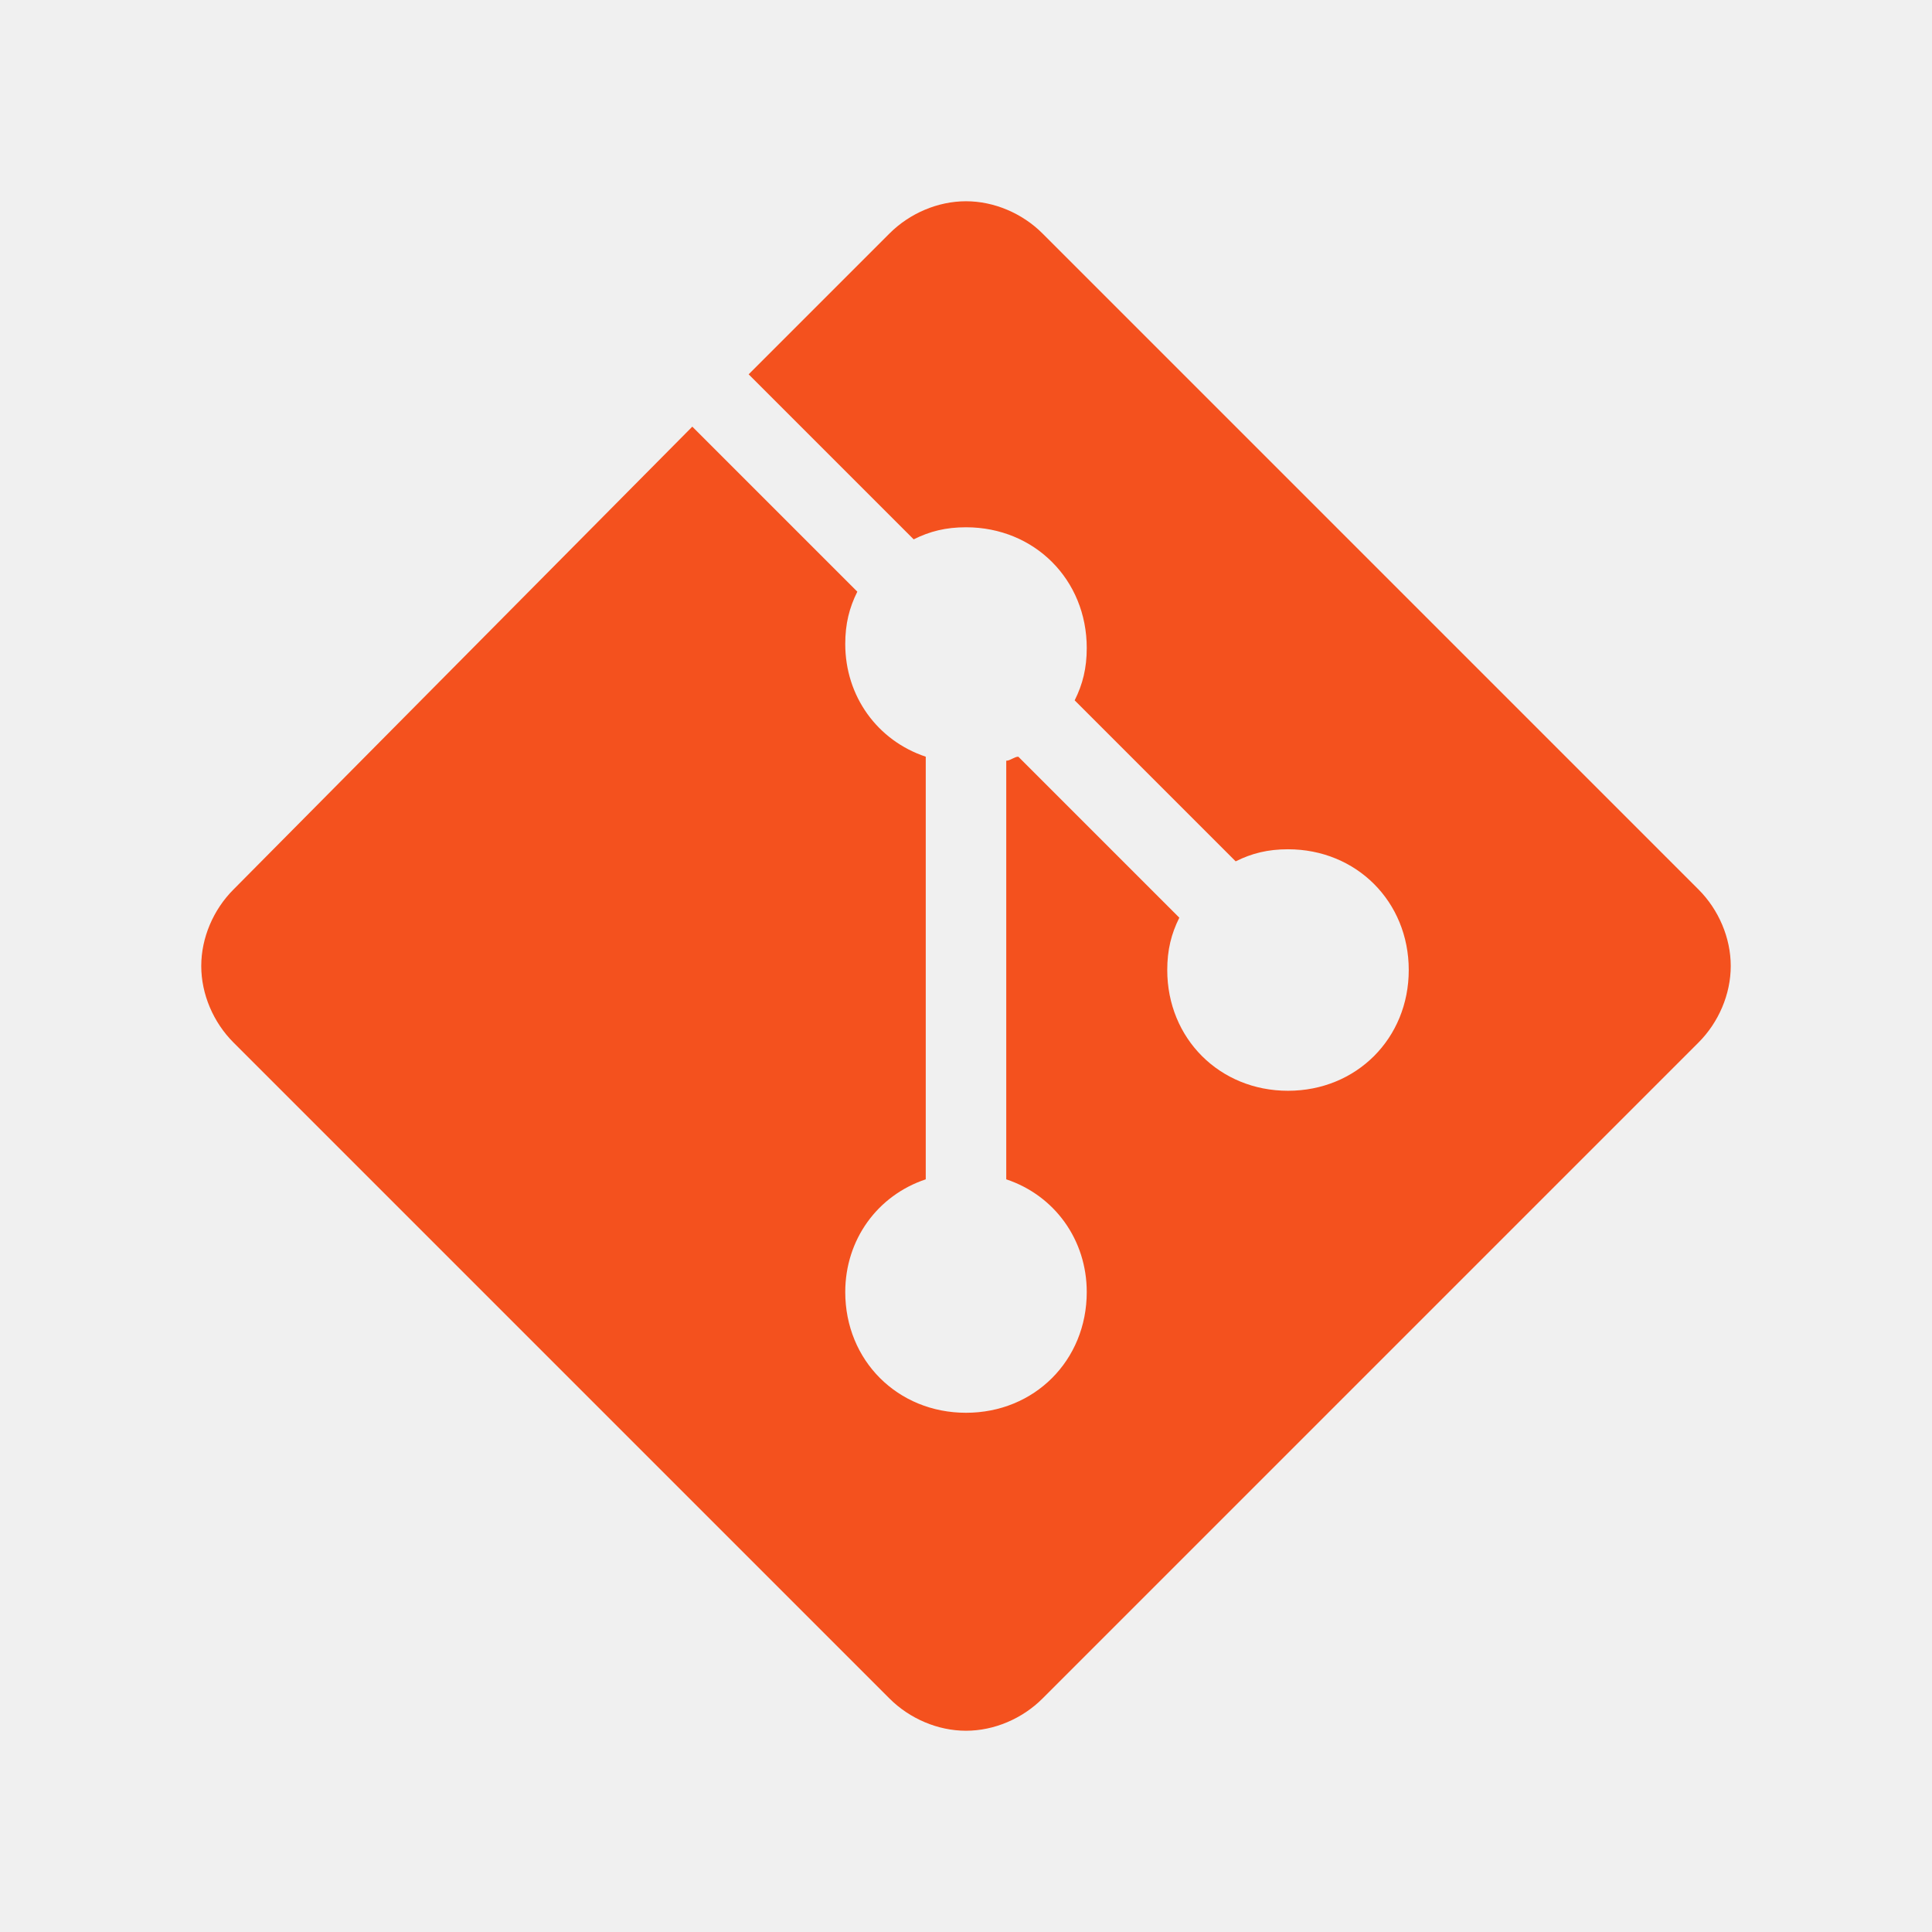
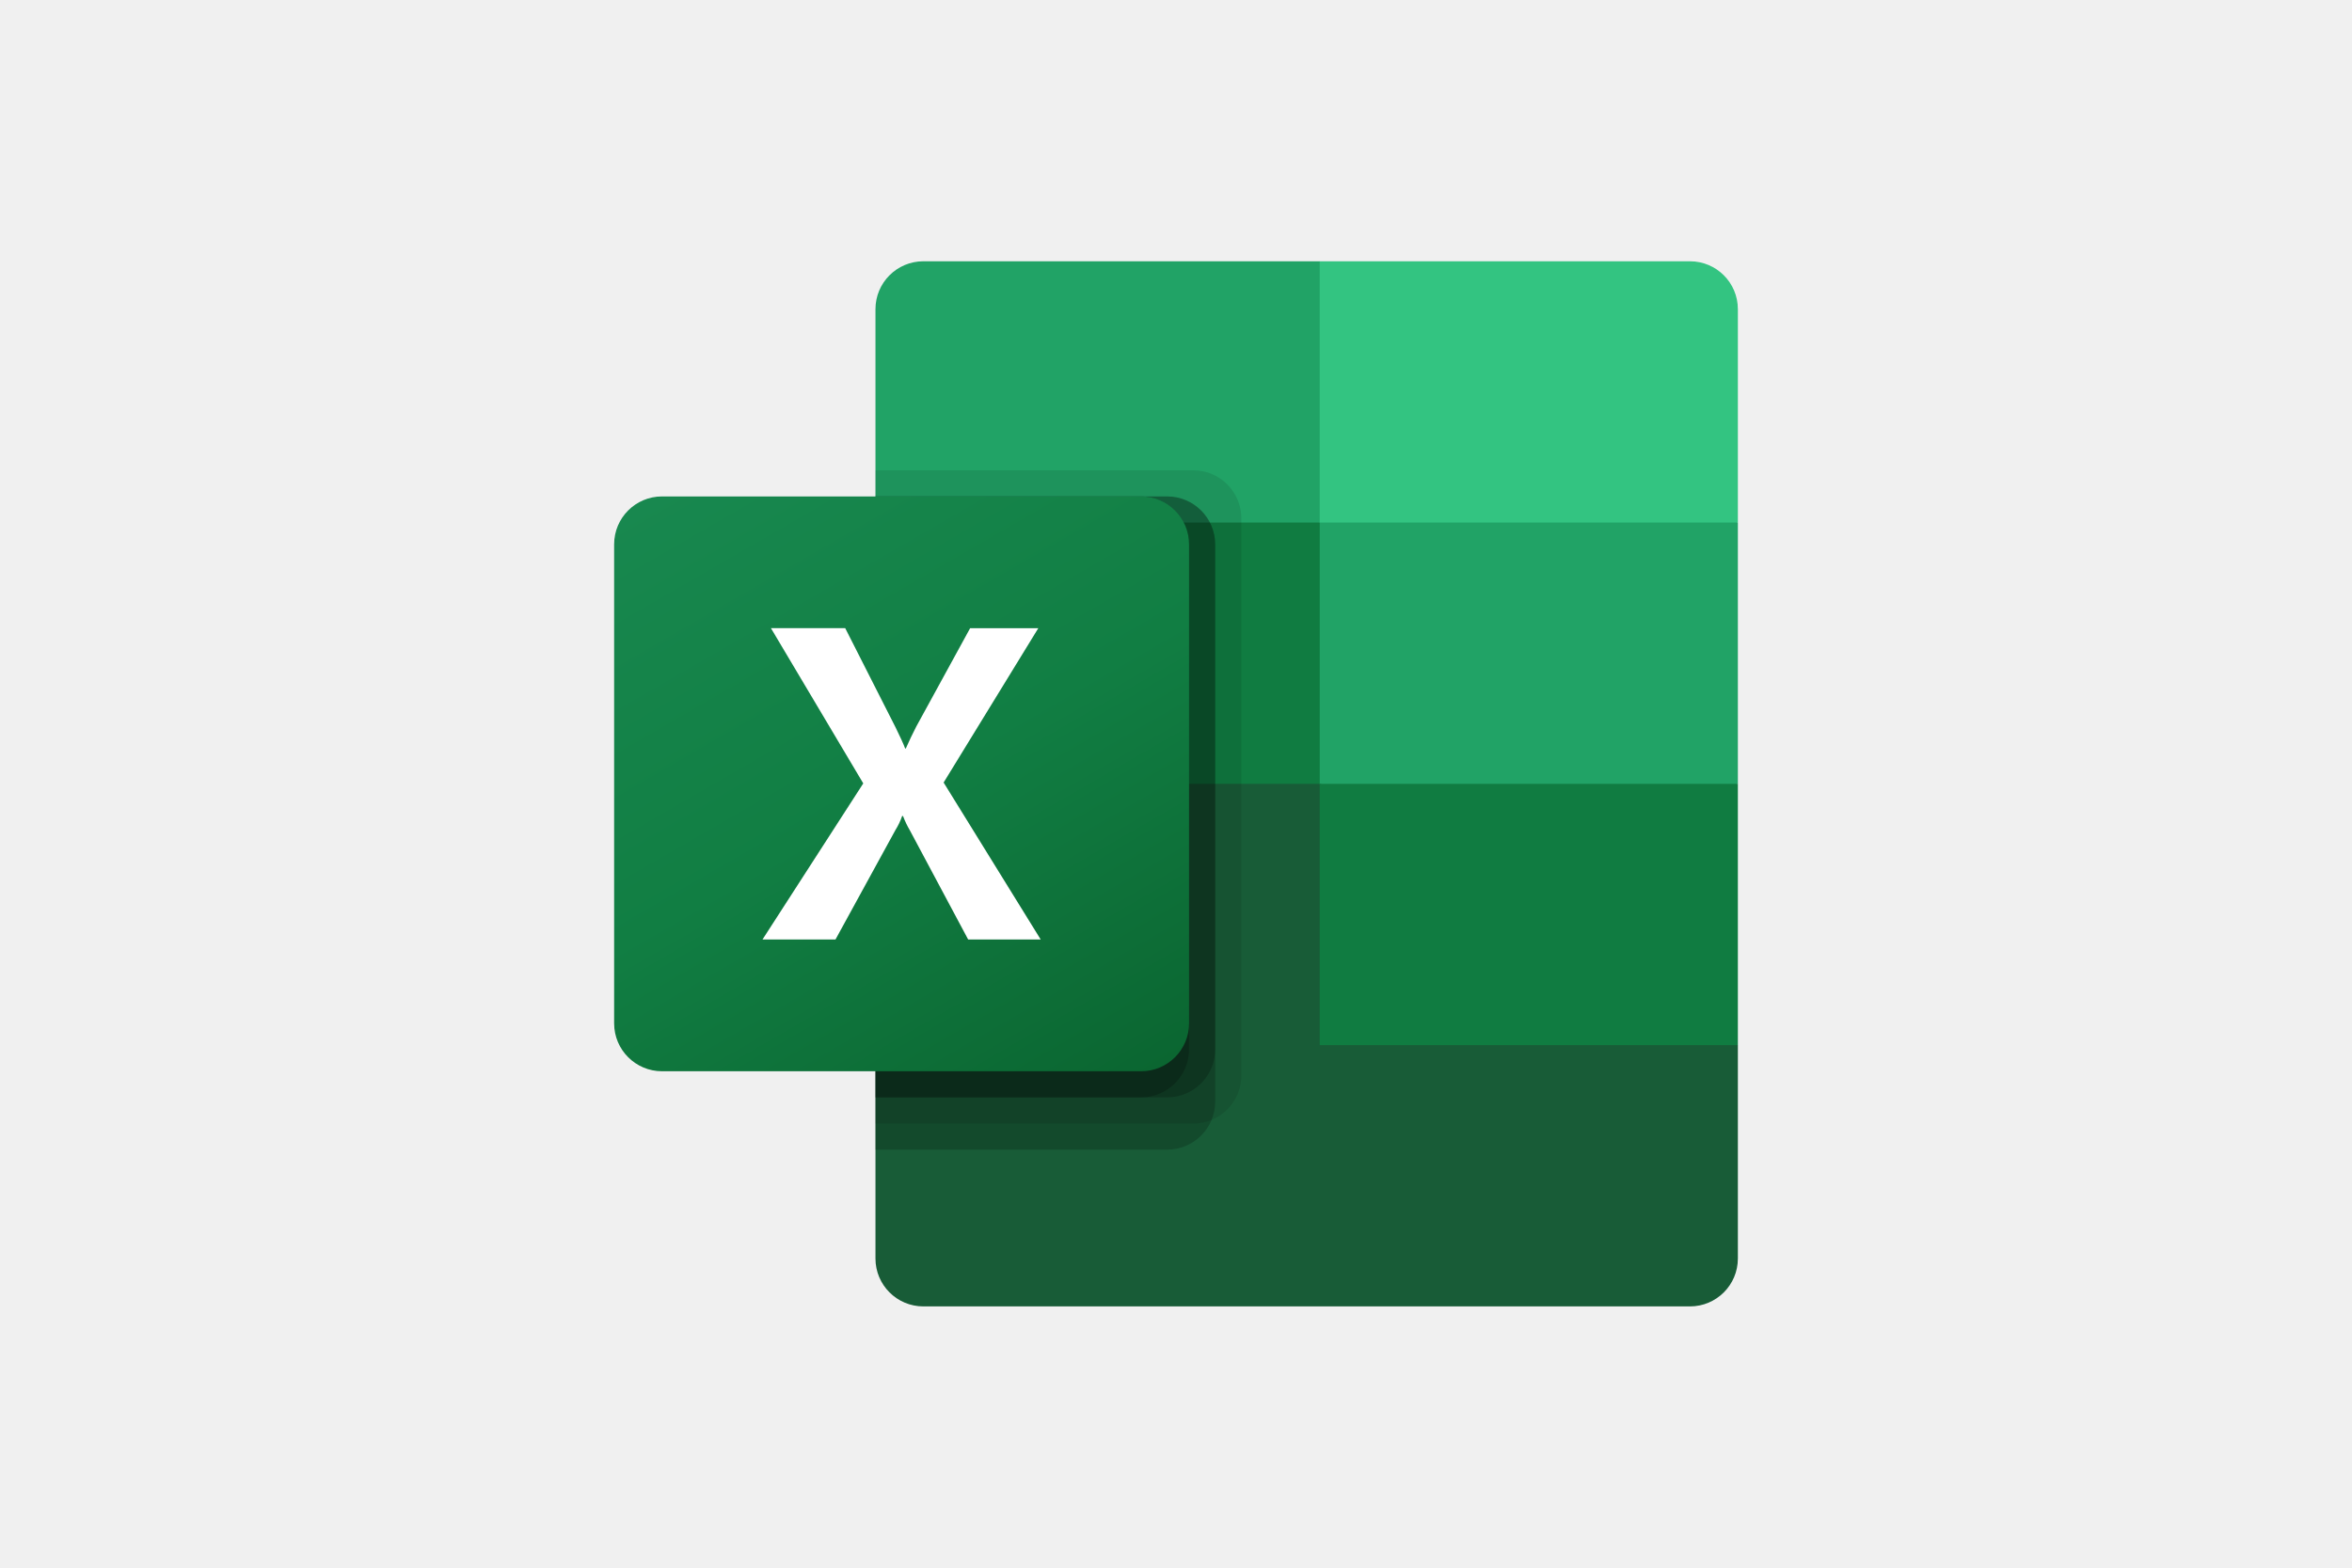
- <svg xmlns="http://www.w3.org/2000/svg" viewBox="0 0 48 48" width="48px" height="48px">
-   <path fill="#F4511E" d="M42.2,22.1L25.9,5.8C25.4,5.3,24.7,5,24,5c0,0,0,0,0,0c-0.7,0-1.4,0.3-1.9,0.8l-3.5,3.5l4.1,4.1c0.4-0.2,0.8-0.3,1.3-0.3c1.7,0,3,1.3,3,3c0,0.5-0.1,0.9-0.3,1.3l4,4c0.4-0.2,0.8-0.3,1.3-0.3c1.7,0,3,1.3,3,3s-1.3,3-3,3c-1.7,0-3-1.3-3-3c0-0.5,0.1-0.9,0.3-1.3l-4-4c-0.1,0-0.2,0.1-0.3,0.1v10.4c1.2,0.4,2,1.5,2,2.8c0,1.7-1.3,3-3,3s-3-1.3-3-3c0-1.3,0.8-2.4,2-2.8V18.8c-1.2-0.4-2-1.5-2-2.8c0-0.5,0.1-0.9,0.3-1.3l-4.1-4.1L5.8,22.1C5.3,22.6,5,23.3,5,24c0,0.7,0.3,1.4,0.8,1.9l16.3,16.3c0,0,0,0,0,0c0.5,0.5,1.2,0.8,1.9,0.8s1.4-0.3,1.9-0.8l16.3-16.3c0.5-0.5,0.8-1.2,0.8-1.9C43,23.3,42.7,22.6,42.2,22.1z" />
+ <svg xmlns="http://www.w3.org/2000/svg" height="800" width="1200" viewBox="-343.462 -532.5 2976.675 3195">
+   <path d="M1437.75 1011.75L532.5 852v1180.393c0 53.907 43.7 97.607 97.607 97.607h1562.036c53.907 0 97.607-43.7 97.607-97.607V1597.5z" fill="#185C37" />
+   <path d="M1437.75 0H630.107C576.2 0 532.5 43.7 532.5 97.607V532.5l905.25 532.5L1917 1224.75 2289.75 1065V532.5z" fill="#21A366" />
+   <path d="M532.5 532.5h905.25V1065H532.5z" fill="#107C41" />
+   <path d="M1180.393 426H532.5v1331.25h647.893c53.834-.175 97.432-43.773 97.607-97.607V523.607c-.175-53.834-43.773-97.432-97.607-97.607z" opacity=".1" />
+   <path d="M1127.143 479.25H532.5V1810.5h594.643c53.834-.175 97.432-43.773 97.607-97.607V576.857c-.175-53.834-43.773-97.432-97.607-97.607z" opacity=".2" />
+   <path d="M1127.143 479.25H532.5V1704h594.643c53.834-.175 97.432-43.773 97.607-97.607V576.857c-.175-53.834-43.773-97.432-97.607-97.607z" opacity=".2" />
+   <path d="M1073.893 479.25H532.5V1704h541.393c53.834-.175 97.432-43.773 97.607-97.607V576.857c-.175-53.834-43.773-97.432-97.607-97.607z" opacity=".2" />
+   <linearGradient gradientTransform="matrix(1 0 0 -1 0 2132)" y2="404.982" x2="967.987" y1="1729.018" x1="203.513" gradientUnits="userSpaceOnUse" id="a">
+     <stop offset="0" stop-color="#18884f" />
+     <stop offset=".5" stop-color="#117e43" />
+     <stop offset="1" stop-color="#0b6631" />
+   </linearGradient>
+   <path d="M97.607 479.25h976.285c53.907 0 97.607 43.7 97.607 97.607v976.285c0 53.907-43.7 97.607-97.607 97.607H97.607C43.7 1650.75 0 1607.05 0 1553.143V576.857c0-53.907 43.7-97.607 97.607-97.607z" fill="url(#a)" />
+   <path d="M302.3 1382.264l205.332-318.169L319.5 747.683h151.336l102.666 202.35c9.479 19.223 15.975 33.494 19.49 42.919h1.331a798.667 798.667 0 0121.3-44.677L725.371 747.79H864.3l-192.925 314.548L869.2 1382.263H721.378L602.79 1160.158a186.298 186.298 0 01-14.164-29.66h-1.757a140.458 140.458 0 01-13.739 28.755l-122.102 223.011z" fill="#FFF" />
+   <path d="M2192.143 0H1437.75v532.5h852V97.607C2289.75 43.7 2246.05 0 2192.143 0z" fill="#33C481" />
+   <path d="M1437.75 1065h852v532.5h-852z" fill="#107C41" />
</svg>
